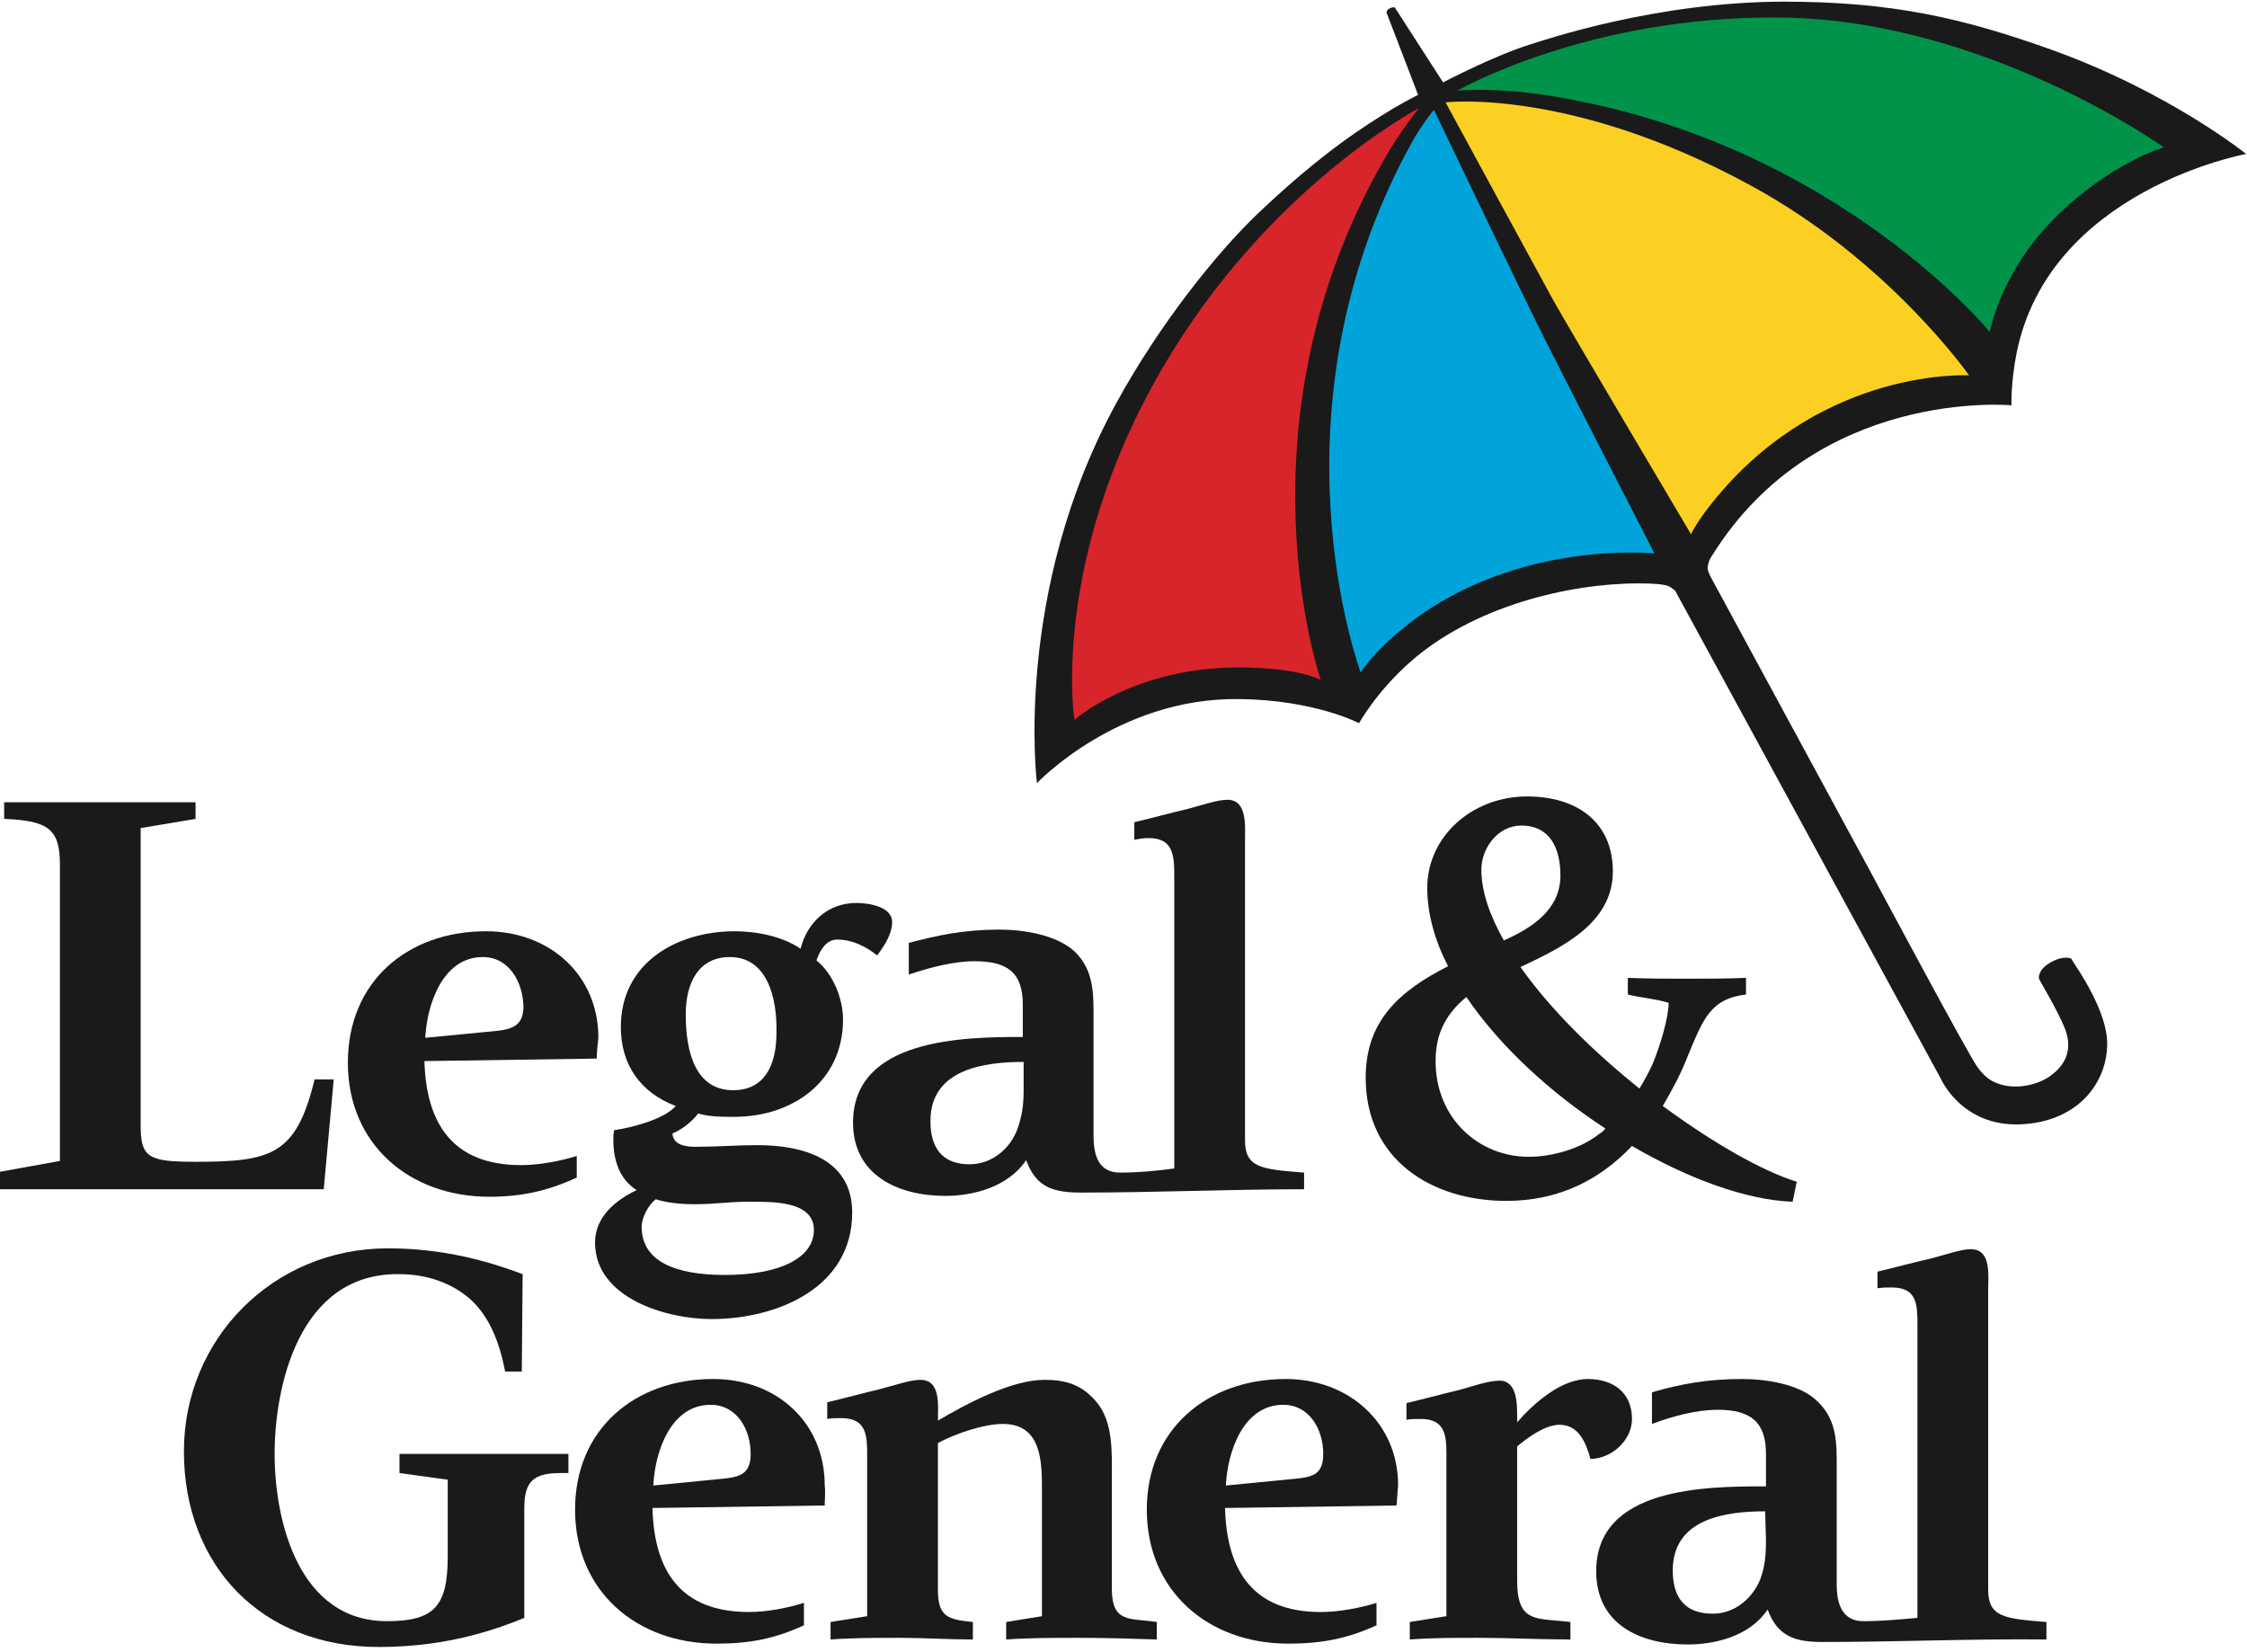
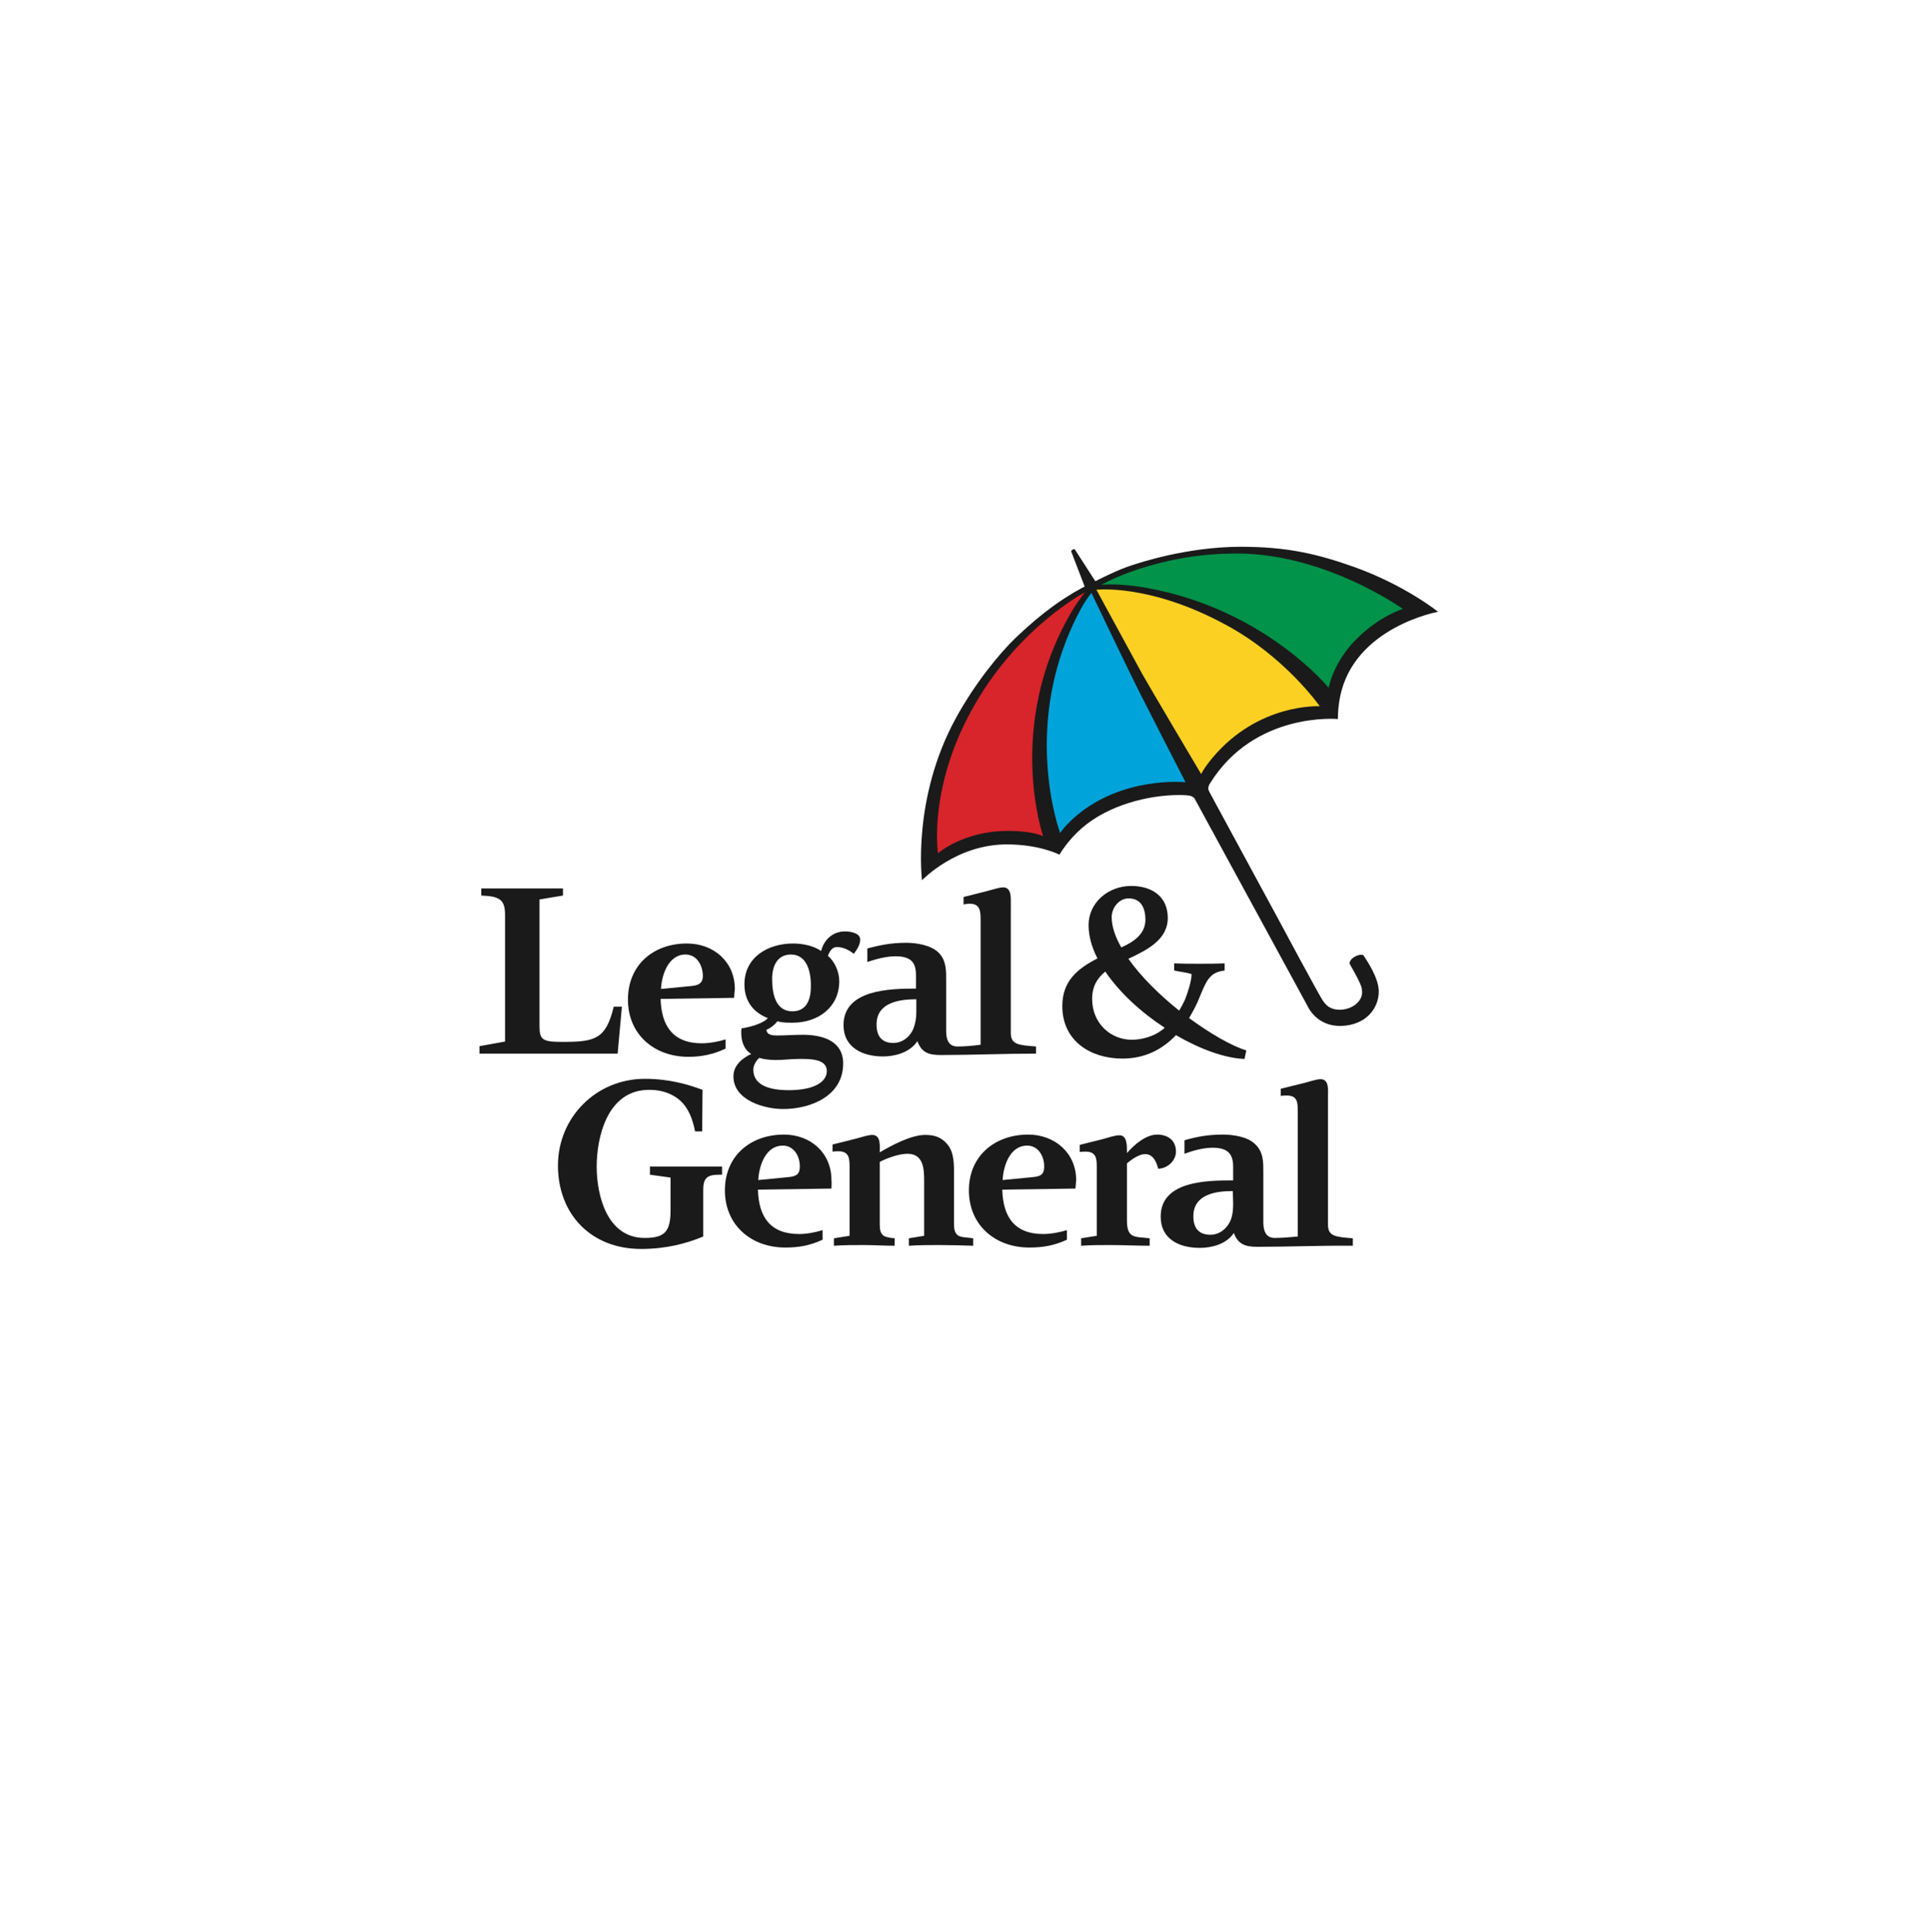
- <svg xmlns="http://www.w3.org/2000/svg" width="200px" height="147px" viewBox="0 0 200 147" version="1.1">
+ <svg xmlns="http://www.w3.org/2000/svg" width="145px" height="145px" viewBox="0 0 145 145" version="1.1">
  <defs />
-   <g id="Page-1" stroke="none" stroke-width="1" fill="none" fill-rule="evenodd">
-     <g id="l&amp;g_portfolio" fill-rule="nonzero">
-       <path d="M129.556,7.704 C129.407,7.778 129.333,7.926 129.407,8.148 C129.481,8.296 129.63,8.444 129.778,8.37 C129.852,8.37 133.556,8 139.63,9.111 C163.481,13.556 176.741,29.556 176.889,29.778 C176.963,29.852 177.111,29.926 177.259,29.926 C177.407,29.926 177.481,29.778 177.481,29.63 C177.481,29.556 178.444,24.444 183.185,19.704 C187.926,14.963 192.667,13.556 192.741,13.556 C192.889,13.481 192.963,13.407 192.963,13.259 C192.963,13.111 192.963,12.963 192.815,12.889 C192.667,12.741 176.593,1.407 158.444,1.259 C141.407,1.037 129.63,7.63 129.556,7.704" id="Shape" fill="#009349" />
-       <path d="M128.667,8.741 C128.519,8.741 128.444,8.815 128.37,8.963 C128.296,9.037 128.296,9.185 128.37,9.259 L137.926,26.815 C139.556,29.852 150.148,47.481 150.222,47.704 C150.296,47.852 150.444,47.852 150.593,47.852 C150.741,47.852 150.815,47.778 150.889,47.63 C150.889,47.63 151.333,46.519 153.185,44.296 C162.593,33.111 175.111,33.704 175.259,33.704 C175.407,33.704 175.556,33.63 175.556,33.556 C175.63,33.407 175.63,33.259 175.556,33.185 C175.481,33.111 168.222,22.741 155.852,16.148 C140,7.556 128.741,8.741 128.667,8.741" id="Shape" fill="#FBD022" />
-       <path d="M127.333,9.556 C127.259,9.63 126.222,10.889 125.333,12.593 C112.222,36.37 120.741,59.778 120.815,60 C120.889,60.148 120.963,60.222 121.111,60.222 C121.259,60.222 121.407,60.148 121.481,60.074 C121.481,60.074 122.148,58.815 124.296,56.963 C134,48.37 147.111,49.63 147.259,49.63 C147.407,49.63 147.481,49.556 147.556,49.481 C147.63,49.407 147.63,49.259 147.556,49.111 L137.852,30.148 C136.148,26.815 128,9.778 127.926,9.63 C127.852,9.556 127.778,9.481 127.63,9.407 C127.481,9.407 127.407,9.481 127.333,9.556" id="Shape" fill="#00A4DB" />
-       <path d="M126.148,9.407 C126,9.481 112.519,16.667 103.185,32.667 C93.185,49.778 95.333,64.074 95.333,64.222 C95.333,64.37 95.407,64.444 95.556,64.519 C95.704,64.593 95.778,64.519 95.926,64.444 C96,64.37 101.259,59.852 110.296,59.852 C115.556,59.852 117.407,60.963 117.481,60.963 C117.63,61.037 117.778,61.037 117.852,60.963 C117.926,60.889 118,60.815 118,60.667 L118,60.519 C117.926,60.37 115.778,53.852 115.778,44.222 C115.778,35.852 117.407,25.259 123.556,14.519 C124.963,12.074 126.593,10 126.667,10 C126.741,9.926 126.741,9.852 126.741,9.778 C126.741,9.704 126.741,9.63 126.667,9.556 C126.444,9.333 126.296,9.259 126.148,9.407" id="Shape" fill="#D8242B" />
-       <g id="Group" fill="#1A1A1A">
-         <path d="M159.926,105.185 C156.815,104.222 152.444,101.704 148,98.444 C148.815,97.037 149.63,95.556 150.222,94 C151.63,90.593 152.296,88.889 155.407,88.519 L155.407,87.037 C153.704,87.111 151.926,87.111 150.074,87.111 C148.37,87.111 146.593,87.111 144.889,87.037 L144.889,88.519 C146.074,88.815 147.333,88.889 148.519,89.259 C148.519,90.593 147.778,93.037 147.111,94.667 C146.741,95.481 146.37,96.148 145.926,96.889 C141.852,93.63 138,89.852 135.333,86.074 C139.111,84.296 143.556,82.148 143.556,77.556 C143.556,73.185 140.37,70.889 135.926,70.889 C131.037,70.889 127.037,74.444 127.037,79.037 C127.037,81.333 127.704,83.704 128.889,86 C124.519,88.222 121.556,90.889 121.556,95.926 C121.556,103.259 127.481,106.889 134.074,106.889 C138.815,106.889 142.444,104.963 145.259,102 C150.222,104.889 155.407,106.815 159.556,106.963 L159.926,105.185 M135.407,73.481 C138,73.481 138.889,75.556 138.889,77.926 C138.889,80.963 136.37,82.593 133.852,83.704 C132.593,81.481 131.852,79.333 131.852,77.407 C131.852,75.481 133.333,73.481 135.407,73.481 M142.296,100.963 C140.593,102.296 138.074,102.963 136.074,102.963 C131.63,102.963 127.778,99.556 127.778,94.444 C127.778,91.852 128.815,90.148 130.519,88.741 C133.481,93.111 138,97.259 142.889,100.444 C142.741,100.667 142.519,100.815 142.296,100.963" id="Shape" />
-         <path d="M141.556,129.852 C141.185,128.444 140.519,126.815 138.815,126.815 C137.556,126.815 136,127.926 135.037,128.741 L135.037,140.667 C135.037,144.519 136.741,144 139.778,144.37 L139.778,145.926 C137.037,145.926 134.296,145.778 131.556,145.778 C129.481,145.778 127.481,145.778 125.481,145.926 L125.481,144.37 L128.741,143.852 L128.741,129.407 C128.741,127.704 128.593,126.296 126.444,126.296 C126,126.296 125.63,126.296 125.185,126.37 L125.185,124.889 C126.741,124.519 128.37,124.074 129.926,123.704 C131.037,123.407 132.444,122.889 133.481,122.889 C135.037,122.889 135.037,124.963 135.037,126.074 L135.037,126.593 C136.519,124.889 138.963,122.741 141.333,122.741 C143.556,122.741 145.259,123.926 145.259,126.296 C145.259,128.222 143.407,129.852 141.556,129.852" id="Shape" />
-         <path d="M96,145.778 C93.852,145.778 91.704,145.778 89.556,145.926 L89.556,144.37 L92.741,143.852 L92.741,132.519 C92.741,130 92.667,126.741 89.259,126.741 C87.556,126.741 84.963,127.63 83.481,128.444 L83.481,141.481 C83.481,143.926 84.37,144.148 86.593,144.37 L86.593,145.926 C84.37,145.926 82.222,145.778 80.074,145.778 C78,145.778 76,145.778 73.926,145.926 L73.926,144.37 L77.185,143.852 L77.185,129.63 C77.185,127.852 77.185,126.222 74.889,126.222 C74.444,126.222 74.074,126.222 73.63,126.296 L73.63,124.815 C75.185,124.444 76.815,124 78.37,123.63 C79.778,123.259 81.037,122.815 81.926,122.815 C83.778,122.815 83.481,125.185 83.481,126.444 C86,124.963 90,122.815 92.963,122.815 C94.889,122.815 96.296,123.259 97.556,124.741 C99.111,126.519 98.963,129.333 98.963,131.556 L98.963,141.407 C98.963,144.519 100.593,144 102.963,144.37 L102.963,145.926 C100.741,145.852 98.37,145.778 96,145.778" id="Shape" />
-         <path d="M28.815,105.852 L0,105.852 L0,104.296 L5.333,103.333 L5.333,76.963 C5.333,73.852 4.37,73.037 0.37,72.889 L0.37,71.407 L17.407,71.407 L17.407,72.889 L12.519,73.704 L12.519,100.148 C12.519,103.037 13.185,103.407 17.407,103.407 C24.148,103.407 26.37,102.815 28,96.074 L29.704,96.074 L28.815,105.852" id="Shape" />
-         <path d="M49.926,131.111 C47.556,131.111 46.667,131.778 46.667,134.222 L46.667,144 C43.111,145.481 38.889,146.593 33.704,146.593 C23.259,146.593 16.37,139.333 16.37,129.185 C16.37,119.185 24.296,111.111 34.519,111.111 C39.556,111.111 43.556,112.296 46.519,113.407 L46.444,122.074 L44.963,122.074 C44.444,119.407 43.556,117.185 41.852,115.63 C40.222,114.222 38.074,113.407 35.481,113.407 C26.519,113.333 24.444,123.556 24.444,129.407 C24.444,135.407 26.593,144.296 34.444,144.296 C38.667,144.296 39.852,142.963 39.852,138.519 L39.852,131.704 L35.556,131.111 L35.556,129.407 L50.593,129.407 L50.593,131.111 L49.926,131.111 Z" id="Shape" />
-         <path d="M162.222,146.148 C159.852,146.148 158.222,145.704 157.333,143.259 C155.704,145.704 152.519,146.37 150.222,146.37 C146,146.37 142.074,144.593 142.074,139.852 C142.074,132.37 151.778,132.296 157.185,132.296 L157.185,129.407 C157.185,126.593 155.852,125.481 152.889,125.481 C150.963,125.481 148.815,126.074 147.037,126.741 L147.037,123.926 C149.556,123.185 152,122.741 155.037,122.741 C157.185,122.741 160.222,123.185 161.778,124.741 C163.556,126.444 163.481,128.519 163.481,130.741 L163.481,141.037 C163.481,142.815 164,144.296 165.852,144.296 C167.407,144.296 169.111,144.148 170.667,144 L170.667,118 C170.667,116.148 170.667,114.593 168.37,114.593 C168,114.593 167.556,114.593 167.111,114.667 L167.111,113.185 C168.667,112.815 170.296,112.37 171.926,112 C173.333,111.63 174.593,111.185 175.407,111.185 C177.259,111.185 176.963,113.481 176.963,114.815 L176.963,141.481 C176.963,143.926 178.37,144.074 182.148,144.37 L182.148,145.926 C175.481,145.852 168.963,146.148 162.222,146.148 Z M157.111,134.519 C153.704,134.519 148.889,135.111 148.889,139.778 C148.889,142.148 149.926,143.63 152.444,143.63 C154.444,143.63 156,142.222 156.667,140.593 C157.111,139.407 157.185,138.37 157.185,137.037 L157.111,134.519 Z" id="Shape" />
-         <path d="M96.222,106.148 C93.778,106.148 92.222,105.704 91.333,103.259 C89.704,105.704 86.519,106.444 84.148,106.444 C79.926,106.444 75.926,104.593 75.926,99.926 C75.926,92.444 85.704,92.296 91.037,92.296 L91.037,89.407 C91.037,86.593 89.704,85.556 86.741,85.556 C84.815,85.556 82.667,86.148 80.889,86.741 L80.889,83.926 C83.407,83.259 85.778,82.741 88.963,82.741 C91.037,82.741 94.074,83.185 95.704,84.741 C97.407,86.444 97.333,88.519 97.333,90.815 L97.333,101.111 C97.333,102.963 97.852,104.37 99.704,104.37 C101.259,104.37 102.963,104.222 104.519,104 L104.519,78 C104.519,76.148 104.444,74.593 102.222,74.593 C101.778,74.593 101.407,74.667 100.963,74.741 L100.963,73.185 C102.519,72.815 104.148,72.37 105.704,72 C107.111,71.63 108.37,71.185 109.259,71.185 C111.037,71.185 110.815,73.556 110.815,74.815 L110.815,101.481 C110.815,103.926 112.222,104.074 116.074,104.37 L116.074,105.852 C109.407,105.852 102.889,106.148 96.222,106.148 Z M91.111,94.519 C87.704,94.519 82.815,95.111 82.815,99.778 C82.815,102.148 83.852,103.63 86.296,103.63 C88.37,103.63 89.926,102.148 90.519,100.593 C90.963,99.407 91.111,98.37 91.111,97.037 L91.111,94.519 Z" id="Shape" />
-         <path d="M124.296,134 L109.037,134.222 C109.185,139.852 111.556,143.481 117.556,143.481 C119.185,143.481 121.111,143.111 122.519,142.667 L122.519,144.667 C119.926,145.852 117.63,146.296 114.667,146.296 C107.556,146.296 102.074,141.63 102.074,134.37 C102.074,127.185 107.481,122.741 114.444,122.741 C120,122.741 124.444,126.593 124.444,132.222 C124.37,132.815 124.37,133.481 124.296,134 M114.222,125.037 C110.667,125.037 109.259,129.185 109.111,132.222 L115.185,131.63 C116.815,131.481 117.778,131.259 117.778,129.407 C117.778,127.185 116.519,125.037 114.222,125.037" id="Shape" />
-         <path d="M78.074,85.037 C77.037,84.222 75.852,83.63 74.519,83.63 C73.481,83.63 72.963,84.667 72.667,85.481 C74.148,86.667 75.037,88.889 75.037,90.741 C75.037,96.222 70.593,99.407 65.333,99.407 C64.222,99.407 63.185,99.407 62.148,99.111 C61.556,99.852 60.741,100.519 59.852,100.889 C59.926,102 61.185,102.074 62,102.074 C63.778,102.074 65.63,101.926 67.407,101.926 C71.407,101.926 75.852,103.111 75.852,107.926 C75.852,114.667 69.111,117.407 63.333,117.407 C59.333,117.407 52.963,115.556 52.963,110.593 C52.963,108.296 54.815,106.815 56.667,105.926 C55.111,104.963 54.593,103.185 54.593,101.481 C54.593,101.185 54.593,100.889 54.667,100.593 C56.222,100.37 59.111,99.63 60.148,98.444 C57.037,97.259 55.259,94.815 55.259,91.407 C55.259,85.704 60.222,82.889 65.407,82.889 C67.333,82.889 69.63,83.333 71.259,84.444 C71.852,82.074 73.704,80.37 76.222,80.37 C77.259,80.37 79.407,80.667 79.407,82.074 C79.407,83.111 78.741,84.148 78.074,85.037 M64.963,85.185 C62.222,85.185 61.037,87.407 61.037,90.296 C61.037,93.704 61.926,97.037 65.259,97.037 C68,97.037 69.111,94.889 69.111,91.926 C69.185,88.815 68.296,85.185 64.963,85.185 M66.667,106.963 C64.667,106.963 63.778,107.185 61.778,107.185 C60.519,107.185 59.259,107.037 58.37,106.741 C57.704,107.259 57.111,108.37 57.111,109.185 C57.111,112.296 60.148,113.481 64.519,113.481 C69.481,113.481 72.444,111.926 72.444,109.481 C72.444,106.889 68.815,106.963 66.667,106.963" id="Shape" />
-         <path d="M53.111,94.222 L37.778,94.444 C37.926,100 40.296,103.704 46.37,103.704 C48,103.704 49.926,103.333 51.333,102.889 L51.333,104.815 C48.741,106 46.444,106.519 43.556,106.519 C36.444,106.519 30.963,101.852 30.963,94.593 C30.963,87.333 36.296,82.889 43.259,82.889 C48.889,82.889 53.259,86.741 53.259,92.37 C53.185,93.111 53.111,93.704 53.111,94.222 M42.963,85.185 C39.407,85.185 38,89.407 37.852,92.37 L44,91.778 C45.556,91.63 46.593,91.333 46.593,89.556 C46.519,87.407 45.333,85.185 42.963,85.185" id="Shape" />
-         <path d="M73.407,134 L58.074,134.222 C58.222,139.852 60.593,143.481 66.667,143.481 C68.296,143.481 70.148,143.111 71.556,142.667 L71.556,144.667 C68.963,145.852 66.741,146.296 63.778,146.296 C56.667,146.296 51.185,141.63 51.185,134.37 C51.185,127.185 56.519,122.741 63.481,122.741 C69.111,122.741 73.407,126.593 73.407,132.222 C73.481,132.815 73.407,133.481 73.407,134 M63.259,125.037 C59.704,125.037 58.296,129.185 58.148,132.222 L64.222,131.63 C65.778,131.481 66.815,131.259 66.815,129.407 C66.815,127.185 65.556,125.037 63.259,125.037" id="Shape" />
-         <path d="M184.37,85.333 C184.37,85.333 183.704,84.963 182.444,85.704 C181.333,86.37 181.481,87.111 181.481,87.111 C181.481,87.111 181.556,87.185 181.556,87.259 C181.852,87.778 183.185,90.074 183.704,91.333 C184.296,92.667 184.444,94.444 182.37,95.852 C181.259,96.593 179.185,97.111 177.481,96.296 C177.111,96.148 176.519,95.704 176,94.963 C175.259,94 166.667,77.926 166.667,77.926 L152.296,51.407 C152.296,51.407 151.926,50.741 152,50.444 C152.074,49.926 152.222,49.704 152.37,49.481 C161.704,34.444 179.037,36.074 179.037,36.074 C179.037,36.074 178.963,34.148 179.481,31.481 C182.37,16.889 199.926,13.704 199.926,13.704 C199.926,13.704 193.037,8.148 182.444,4.37 C174.741,1.63 168.444,0.148 158.815,0.148 C147.481,0.148 137.481,3.556 136.296,3.926 C133.111,4.889 128.444,7.333 128.444,7.333 L124.148,0.667 C124.148,0.667 124,0.593 123.704,0.741 C123.407,0.889 123.407,1.111 123.407,1.111 L126.222,8.444 C126.222,8.444 125.185,8.963 123.926,9.704 C121.63,11.111 117.852,13.407 111.926,19.037 C108.37,22.444 103.259,28.741 99.333,35.926 C90.148,52.741 92.296,69.704 92.296,69.704 C92.296,69.704 99.481,62.074 110.296,62.222 C117.037,62.296 120.963,64.37 120.963,64.37 C120.963,64.37 122.519,61.556 125.556,58.889 C131.111,54 139.556,51.926 145.852,51.926 C147.259,51.926 148,52 148.444,52.148 C148.815,52.296 149.111,52.593 149.111,52.593 L172.741,96 C172.741,96 174.593,100.296 179.852,100.074 C184.963,99.852 187.556,96.37 187.556,92.889 C187.556,90 184.963,86.296 184.444,85.481 L184.37,85.333 M158.37,1.556 C176.667,1.704 192.593,13.111 192.593,13.111 C192.593,13.111 187.778,14.519 182.889,19.407 C178,24.296 177.111,29.556 177.111,29.556 C177.111,29.556 163.926,13.333 139.63,8.815 C133.407,7.63 129.704,8.074 129.704,8.074 C129.704,8.074 141.259,1.407 158.37,1.556 M110.222,59.407 C100.889,59.407 95.63,64.074 95.63,64.074 C95.63,64.074 93.407,50 103.481,32.741 C112.889,16.593 126.296,9.63 126.296,9.63 C126.296,9.63 124.593,11.704 123.185,14.222 C109.704,37.704 117.556,60.519 117.556,60.519 C117.556,60.519 115.63,59.407 110.222,59.407 M124,56.667 C121.852,58.593 121.111,59.852 121.111,59.852 C121.111,59.852 112.444,36.667 125.63,12.741 C126.519,11.111 127.63,9.778 127.63,9.778 C127.63,9.778 135.852,26.963 137.556,30.296 C139.259,33.704 147.259,49.259 147.259,49.259 C147.259,49.259 133.926,47.852 124,56.667 M138.222,26.667 C137.481,25.333 128.667,9.111 128.667,9.111 C128.667,9.111 139.778,7.778 155.704,16.444 C168.074,23.111 175.259,33.407 175.259,33.407 C175.259,33.407 162.519,32.667 152.889,44.148 C150.963,46.444 150.519,47.556 150.519,47.556 C150.519,47.556 139.926,29.704 138.222,26.667" id="Shape" />
+   <g id="Artboard" stroke="none" stroke-width="1" fill="none" fill-rule="evenodd">
+     <g id="logo-template" transform="translate(-2, 0)" fill-rule="nonzero">
+       <g id="legalandgeneral" transform="translate(38, 41)">
+         <path d="M46.64,2.773 C46.587,2.8 46.56,2.853 46.587,2.933 C46.613,2.987 46.667,3.04 46.72,3.013 C46.747,3.013 48.08,2.88 50.267,3.28 C58.853,4.88 63.627,10.64 63.68,10.72 C63.707,10.747 63.76,10.773 63.813,10.773 C63.867,10.773 63.893,10.72 63.893,10.667 C63.893,10.64 64.24,8.8 65.947,7.093 C67.653,5.387 69.36,4.88 69.387,4.88 C69.44,4.853 69.467,4.827 69.467,4.773 C69.467,4.72 69.467,4.667 69.413,4.64 C69.36,4.587 63.573,0.507 57.04,0.453 C50.907,0.373 46.667,2.747 46.64,2.773" id="Shape" fill="#009349" />
+         <path d="M46.32,3.147 C46.267,3.147 46.24,3.173 46.213,3.227 C46.187,3.253 46.187,3.307 46.213,3.333 L49.653,9.653 C50.24,10.747 54.053,17.093 54.08,17.173 C54.107,17.227 54.16,17.227 54.213,17.227 C54.267,17.227 54.293,17.2 54.32,17.147 C54.32,17.147 54.48,16.747 55.147,15.947 C58.533,11.92 63.04,12.133 63.093,12.133 C63.147,12.133 63.2,12.107 63.2,12.08 C63.227,12.027 63.227,11.973 63.2,11.947 C63.173,11.92 60.56,8.187 56.107,5.813 C50.4,2.72 46.347,3.147 46.32,3.147" id="Shape" fill="#FBD022" />
+         <path d="M45.84,3.44 C45.813,3.467 45.44,3.92 45.12,4.533 C40.4,13.093 43.467,21.52 43.493,21.6 C43.52,21.653 43.547,21.68 43.6,21.68 C43.653,21.68 43.707,21.653 43.733,21.627 C43.733,21.627 43.973,21.173 44.747,20.507 C48.24,17.413 52.96,17.867 53.013,17.867 C53.067,17.867 53.093,17.84 53.12,17.813 C53.147,17.787 53.147,17.733 53.12,17.68 L49.627,10.853 C49.013,9.653 46.08,3.52 46.053,3.467 C46.027,3.44 46,3.413 45.947,3.387 C45.893,3.387 45.867,3.413 45.84,3.44" id="Shape" fill="#00A4DB" />
+         <path d="M45.413,3.387 C45.36,3.413 40.507,6 37.147,11.76 C33.547,17.92 34.32,23.067 34.32,23.12 C34.32,23.173 34.347,23.2 34.4,23.227 C34.453,23.253 34.48,23.227 34.533,23.2 C34.56,23.173 36.453,21.547 39.707,21.547 C41.6,21.547 42.267,21.947 42.293,21.947 C42.347,21.973 42.4,21.973 42.427,21.947 C42.453,21.92 42.48,21.893 42.48,21.84 L42.48,21.787 C42.453,21.733 41.68,19.387 41.68,15.92 C41.68,12.907 42.267,9.093 44.48,5.227 C44.987,4.347 45.573,3.6 45.6,3.6 C45.627,3.573 45.627,3.547 45.627,3.52 C45.627,3.493 45.627,3.467 45.6,3.44 C45.52,3.36 45.467,3.333 45.413,3.387" id="Shape" fill="#D8242B" />
+         <g id="Group" fill="#1A1A1A">
+           <path d="M57.573,37.867 C56.453,37.52 54.88,36.613 53.28,35.44 C53.573,34.933 53.867,34.4 54.08,33.84 C54.587,32.613 54.827,32 55.947,31.867 L55.947,31.333 C55.333,31.36 54.693,31.36 54.027,31.36 C53.413,31.36 52.773,31.36 52.16,31.333 L52.16,31.867 C52.587,31.973 53.04,32 53.467,32.133 C53.467,32.613 53.2,33.493 52.96,34.08 C52.827,34.373 52.693,34.613 52.533,34.88 C51.067,33.707 49.68,32.347 48.72,30.987 C50.08,30.347 51.68,29.573 51.68,27.92 C51.68,26.347 50.533,25.52 48.933,25.52 C47.173,25.52 45.733,26.8 45.733,28.453 C45.733,29.28 45.973,30.133 46.4,30.96 C44.827,31.76 43.76,32.72 43.76,34.533 C43.76,37.173 45.893,38.48 48.267,38.48 C49.973,38.48 51.28,37.787 52.293,36.72 C54.08,37.76 55.947,38.453 57.44,38.507 L57.573,37.867 M48.747,26.453 C49.68,26.453 50,27.2 50,28.053 C50,29.147 49.093,29.733 48.187,30.133 C47.733,29.333 47.467,28.56 47.467,27.867 C47.467,27.173 48,26.453 48.747,26.453 M51.227,36.347 C50.613,36.827 49.707,37.067 48.987,37.067 C47.387,37.067 46,35.84 46,34 C46,33.067 46.373,32.453 46.987,31.947 C48.053,33.52 49.68,35.013 51.44,36.16 C51.387,36.24 51.307,36.293 51.227,36.347" id="Shape" />
+           <path d="M50.96,46.747 C50.827,46.24 50.587,45.653 49.973,45.653 C49.52,45.653 48.96,46.053 48.613,46.347 L48.613,50.64 C48.613,52.027 49.227,51.84 50.32,51.973 L50.32,52.533 C49.333,52.533 48.347,52.48 47.36,52.48 C46.613,52.48 45.893,52.48 45.173,52.533 L45.173,51.973 L46.347,51.787 L46.347,46.587 C46.347,45.973 46.293,45.467 45.52,45.467 C45.36,45.467 45.227,45.467 45.067,45.493 L45.067,44.96 C45.627,44.827 46.213,44.667 46.773,44.533 C47.173,44.427 47.68,44.24 48.053,44.24 C48.613,44.24 48.613,44.987 48.613,45.387 L48.613,45.573 C49.147,44.96 50.027,44.187 50.88,44.187 C51.68,44.187 52.293,44.613 52.293,45.467 C52.293,46.16 51.627,46.747 50.96,46.747" id="Shape" />
+           <path d="M34.56,52.48 C33.787,52.48 33.013,52.48 32.24,52.533 L32.24,51.973 L33.387,51.787 L33.387,47.707 C33.387,46.8 33.36,45.627 32.133,45.627 C31.52,45.627 30.587,45.947 30.053,46.24 L30.053,50.933 C30.053,51.813 30.373,51.893 31.173,51.973 L31.173,52.533 C30.373,52.533 29.6,52.48 28.827,52.48 C28.08,52.48 27.36,52.48 26.613,52.533 L26.613,51.973 L27.787,51.787 L27.787,46.667 C27.787,46.027 27.787,45.44 26.96,45.44 C26.8,45.44 26.667,45.44 26.507,45.467 L26.507,44.933 C27.067,44.8 27.653,44.64 28.213,44.507 C28.72,44.373 29.173,44.213 29.493,44.213 C30.16,44.213 30.053,45.067 30.053,45.52 C30.96,44.987 32.4,44.213 33.467,44.213 C34.16,44.213 34.667,44.373 35.12,44.907 C35.68,45.547 35.627,46.56 35.627,47.36 L35.627,50.907 C35.627,52.027 36.213,51.84 37.067,51.973 L37.067,52.533 C36.267,52.507 35.413,52.48 34.56,52.48" id="Shape" />
+           <path d="M10.373,38.107 L0,38.107 L0,37.547 L1.92,37.2 L1.92,27.707 C1.92,26.587 1.573,26.293 0.133,26.24 L0.133,25.707 L6.267,25.707 L6.267,26.24 L4.507,26.533 L4.507,36.053 C4.507,37.093 4.747,37.227 6.267,37.227 C8.693,37.227 9.493,37.013 10.08,34.587 L10.693,34.587 L10.373,38.107" id="Shape" />
+           <path d="M17.973,47.2 C17.12,47.2 16.8,47.44 16.8,48.32 L16.8,51.84 C15.52,52.373 14,52.773 12.133,52.773 C8.373,52.773 5.893,50.16 5.893,46.507 C5.893,42.907 8.747,40 12.427,40 C14.24,40 15.68,40.427 16.747,40.827 L16.72,43.947 L16.187,43.947 C16,42.987 15.68,42.187 15.067,41.627 C14.48,41.12 13.707,40.827 12.773,40.827 C9.547,40.8 8.8,44.48 8.8,46.587 C8.8,48.747 9.573,51.947 12.4,51.947 C13.92,51.947 14.347,51.467 14.347,49.867 L14.347,47.413 L12.8,47.2 L12.8,46.587 L18.213,46.587 L18.213,47.2 L17.973,47.2 L17.973,47.2 Z" id="Shape" />
+           <path d="M58.4,52.613 C57.547,52.613 56.96,52.453 56.64,51.573 C56.053,52.453 54.907,52.693 54.08,52.693 C52.56,52.693 51.147,52.053 51.147,50.347 C51.147,47.653 54.64,47.627 56.587,47.627 L56.587,46.587 C56.587,45.573 56.107,45.173 55.04,45.173 C54.347,45.173 53.573,45.387 52.933,45.627 L52.933,44.613 C53.84,44.347 54.72,44.187 55.813,44.187 C56.587,44.187 57.68,44.347 58.24,44.907 C58.88,45.52 58.853,46.267 58.853,47.067 L58.853,50.773 C58.853,51.413 59.04,51.947 59.707,51.947 C60.267,51.947 60.88,51.893 61.44,51.84 L61.44,42.48 C61.44,41.813 61.44,41.253 60.613,41.253 C60.48,41.253 60.32,41.253 60.16,41.28 L60.16,40.747 C60.72,40.613 61.307,40.453 61.893,40.32 C62.4,40.187 62.853,40.027 63.147,40.027 C63.813,40.027 63.707,40.853 63.707,41.333 L63.707,50.933 C63.707,51.813 64.213,51.867 65.573,51.973 L65.573,52.533 C63.173,52.507 60.827,52.613 58.4,52.613 L58.4,52.613 Z M56.56,48.427 C55.333,48.427 53.6,48.64 53.6,50.32 C53.6,51.173 53.973,51.707 54.88,51.707 C55.6,51.707 56.16,51.2 56.4,50.613 C56.56,50.187 56.587,49.813 56.587,49.333 L56.56,48.427 L56.56,48.427 Z" id="Shape" />
+           <path d="M34.64,38.213 C33.76,38.213 33.2,38.053 32.88,37.173 C32.293,38.053 31.147,38.32 30.293,38.32 C28.773,38.32 27.333,37.653 27.333,35.973 C27.333,33.28 30.853,33.227 32.773,33.227 L32.773,32.187 C32.773,31.173 32.293,30.8 31.227,30.8 C30.533,30.8 29.76,31.013 29.12,31.227 L29.12,30.213 C30.027,29.973 30.88,29.787 32.027,29.787 C32.773,29.787 33.867,29.947 34.453,30.507 C35.067,31.12 35.04,31.867 35.04,32.693 L35.04,36.4 C35.04,37.067 35.227,37.573 35.893,37.573 C36.453,37.573 37.067,37.52 37.627,37.44 L37.627,28.08 C37.627,27.413 37.6,26.853 36.8,26.853 C36.64,26.853 36.507,26.88 36.347,26.907 L36.347,26.347 C36.907,26.213 37.493,26.053 38.053,25.92 C38.56,25.787 39.013,25.627 39.333,25.627 C39.973,25.627 39.893,26.48 39.893,26.933 L39.893,36.533 C39.893,37.413 40.4,37.467 41.787,37.573 L41.787,38.107 C39.387,38.107 37.04,38.213 34.64,38.213 L34.64,38.213 Z M32.8,34.027 C31.573,34.027 29.813,34.24 29.813,35.92 C29.813,36.773 30.187,37.307 31.067,37.307 C31.813,37.307 32.373,36.773 32.587,36.213 C32.747,35.787 32.8,35.413 32.8,34.933 L32.8,34.027 L32.8,34.027 Z" id="Shape" />
+           <path d="M44.747,48.24 L39.253,48.32 C39.307,50.347 40.16,51.653 42.32,51.653 C42.907,51.653 43.6,51.52 44.107,51.36 L44.107,52.08 C43.173,52.507 42.347,52.667 41.28,52.667 C38.72,52.667 36.747,50.987 36.747,48.373 C36.747,45.787 38.693,44.187 41.2,44.187 C43.2,44.187 44.8,45.573 44.8,47.6 C44.773,47.813 44.773,48.053 44.747,48.24 M41.12,45.013 C39.84,45.013 39.333,46.507 39.28,47.6 L41.467,47.387 C42.053,47.333 42.4,47.253 42.4,46.587 C42.4,45.787 41.947,45.013 41.12,45.013" id="Shape" />
+           <path d="M28.107,30.613 C27.733,30.32 27.307,30.107 26.827,30.107 C26.453,30.107 26.267,30.48 26.16,30.773 C26.693,31.2 27.013,32 27.013,32.667 C27.013,34.64 25.413,35.787 23.52,35.787 C23.12,35.787 22.747,35.787 22.373,35.68 C22.16,35.947 21.867,36.187 21.547,36.32 C21.573,36.72 22.027,36.747 22.32,36.747 C22.96,36.747 23.627,36.693 24.267,36.693 C25.707,36.693 27.307,37.12 27.307,38.853 C27.307,41.28 24.88,42.267 22.8,42.267 C21.36,42.267 19.067,41.6 19.067,39.813 C19.067,38.987 19.733,38.453 20.4,38.133 C19.84,37.787 19.653,37.147 19.653,36.533 C19.653,36.427 19.653,36.32 19.68,36.213 C20.24,36.133 21.28,35.867 21.653,35.44 C20.533,35.013 19.893,34.133 19.893,32.907 C19.893,30.853 21.68,29.84 23.547,29.84 C24.24,29.84 25.067,30 25.653,30.4 C25.867,29.547 26.533,28.933 27.44,28.933 C27.813,28.933 28.587,29.04 28.587,29.547 C28.587,29.92 28.347,30.293 28.107,30.613 M23.387,30.667 C22.4,30.667 21.973,31.467 21.973,32.507 C21.973,33.733 22.293,34.933 23.493,34.933 C24.48,34.933 24.88,34.16 24.88,33.093 C24.907,31.973 24.587,30.667 23.387,30.667 M24,38.507 C23.28,38.507 22.96,38.587 22.24,38.587 C21.787,38.587 21.333,38.533 21.013,38.427 C20.773,38.613 20.56,39.013 20.56,39.307 C20.56,40.427 21.653,40.853 23.227,40.853 C25.013,40.853 26.08,40.293 26.08,39.413 C26.08,38.48 24.773,38.507 24,38.507" id="Shape" />
+           <path d="M19.12,33.92 L13.6,34 C13.653,36 14.507,37.333 16.693,37.333 C17.28,37.333 17.973,37.2 18.48,37.04 L18.48,37.733 C17.547,38.16 16.72,38.347 15.68,38.347 C13.12,38.347 11.147,36.667 11.147,34.053 C11.147,31.44 13.067,29.84 15.573,29.84 C17.6,29.84 19.173,31.227 19.173,33.253 C19.147,33.52 19.12,33.733 19.12,33.92 M15.467,30.667 C14.187,30.667 13.68,32.187 13.627,33.253 L15.84,33.04 C16.4,32.987 16.773,32.88 16.773,32.24 C16.747,31.467 16.32,30.667 15.467,30.667" id="Shape" />
+           <path d="M26.427,48.24 L20.907,48.32 C20.96,50.347 21.813,51.653 24,51.653 C24.587,51.653 25.253,51.52 25.76,51.36 L25.76,52.08 C24.827,52.507 24.027,52.667 22.96,52.667 C20.4,52.667 18.427,50.987 18.427,48.373 C18.427,45.787 20.347,44.187 22.853,44.187 C24.88,44.187 26.427,45.573 26.427,47.6 C26.453,47.813 26.427,48.053 26.427,48.24 M22.773,45.013 C21.493,45.013 20.987,46.507 20.933,47.6 L23.12,47.387 C23.68,47.333 24.053,47.253 24.053,46.587 C24.053,45.787 23.6,45.013 22.773,45.013" id="Shape" />
+           <path d="M66.373,30.72 C66.373,30.72 66.133,30.587 65.68,30.853 C65.28,31.093 65.333,31.36 65.333,31.36 C65.333,31.36 65.36,31.387 65.36,31.413 C65.467,31.6 65.947,32.427 66.133,32.88 C66.347,33.36 66.4,34 65.653,34.507 C65.253,34.773 64.507,34.96 63.893,34.667 C63.76,34.613 63.547,34.453 63.36,34.187 C63.093,33.84 60,28.053 60,28.053 L54.827,18.507 C54.827,18.507 54.693,18.267 54.72,18.16 C54.747,17.973 54.8,17.893 54.853,17.813 C58.213,12.4 64.453,12.987 64.453,12.987 C64.453,12.987 64.427,12.293 64.613,11.333 C65.653,6.08 71.973,4.933 71.973,4.933 C71.973,4.933 69.493,2.933 65.68,1.573 C62.907,0.587 60.64,0.053 57.173,0.053 C53.093,0.053 49.493,1.28 49.067,1.413 C47.92,1.76 46.24,2.64 46.24,2.64 L44.693,0.24 C44.693,0.24 44.64,0.213 44.533,0.267 C44.427,0.32 44.427,0.4 44.427,0.4 L45.44,3.04 C45.44,3.04 45.067,3.227 44.613,3.493 C43.787,4 42.427,4.827 40.293,6.853 C39.013,8.08 37.173,10.347 35.76,12.933 C32.453,18.987 33.227,25.093 33.227,25.093 C33.227,25.093 35.813,22.347 39.707,22.4 C42.133,22.427 43.547,23.173 43.547,23.173 C43.547,23.173 44.107,22.16 45.2,21.2 C47.2,19.44 50.24,18.693 52.507,18.693 C53.013,18.693 53.28,18.72 53.44,18.773 C53.573,18.827 53.68,18.933 53.68,18.933 L62.187,34.56 C62.187,34.56 62.853,36.107 64.747,36.027 C66.587,35.947 67.52,34.693 67.52,33.44 C67.52,32.4 66.587,31.067 66.4,30.773 L66.373,30.72 M57.013,0.56 C63.6,0.613 69.333,4.72 69.333,4.72 C69.333,4.72 67.6,5.227 65.84,6.987 C64.08,8.747 63.76,10.64 63.76,10.64 C63.76,10.64 59.013,4.8 50.267,3.173 C48.027,2.747 46.693,2.907 46.693,2.907 C46.693,2.907 50.853,0.507 57.013,0.56 M39.68,21.387 C36.32,21.387 34.427,23.067 34.427,23.067 C34.427,23.067 33.627,18 37.253,11.787 C40.64,5.973 45.467,3.467 45.467,3.467 C45.467,3.467 44.853,4.213 44.347,5.12 C39.493,13.573 42.32,21.787 42.32,21.787 C42.32,21.787 41.627,21.387 39.68,21.387 M44.64,20.4 C43.867,21.093 43.6,21.547 43.6,21.547 C43.6,21.547 40.48,13.2 45.227,4.587 C45.547,4 45.947,3.52 45.947,3.52 C45.947,3.52 48.907,9.707 49.52,10.907 C50.133,12.133 53.013,17.733 53.013,17.733 C53.013,17.733 48.213,17.227 44.64,20.4 M49.76,9.6 C49.493,9.12 46.32,3.28 46.32,3.28 C46.32,3.28 50.32,2.8 56.053,5.92 C60.507,8.32 63.093,12.027 63.093,12.027 C63.093,12.027 58.507,11.76 55.04,15.893 C54.347,16.72 54.187,17.12 54.187,17.12 C54.187,17.12 50.373,10.693 49.76,9.6" id="Shape" />
+         </g>
      </g>
    </g>
  </g>
</svg>
